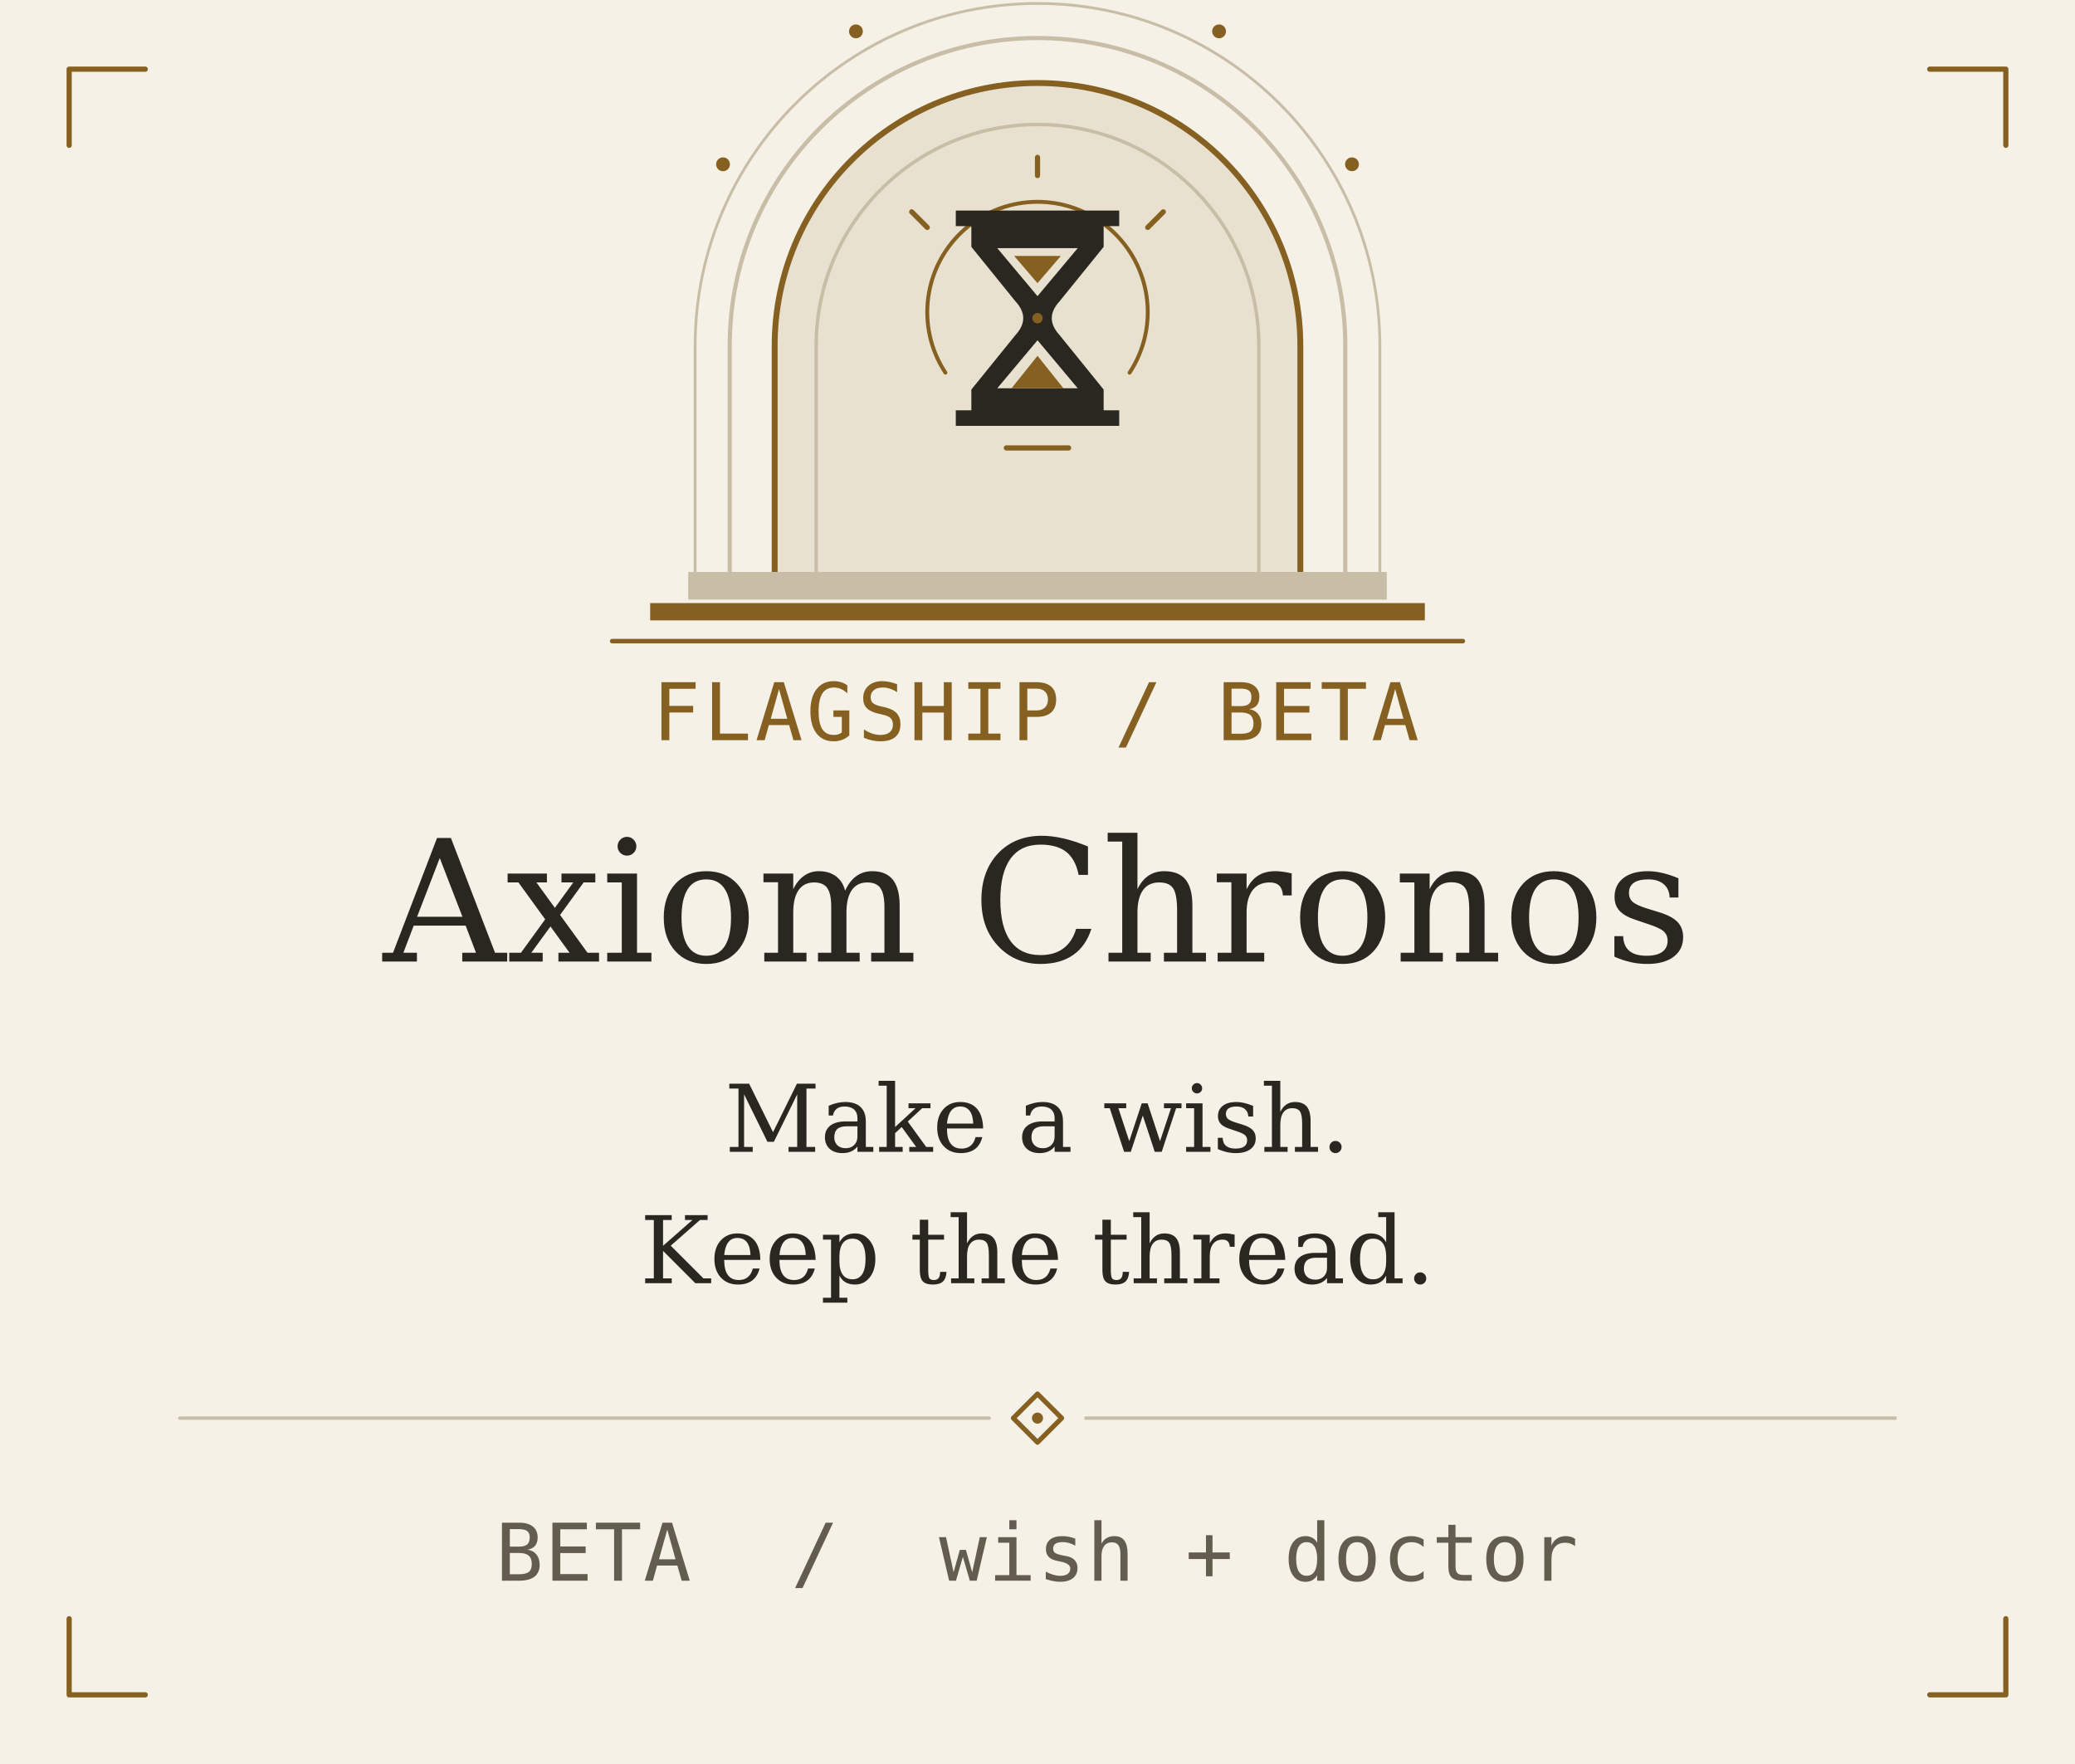
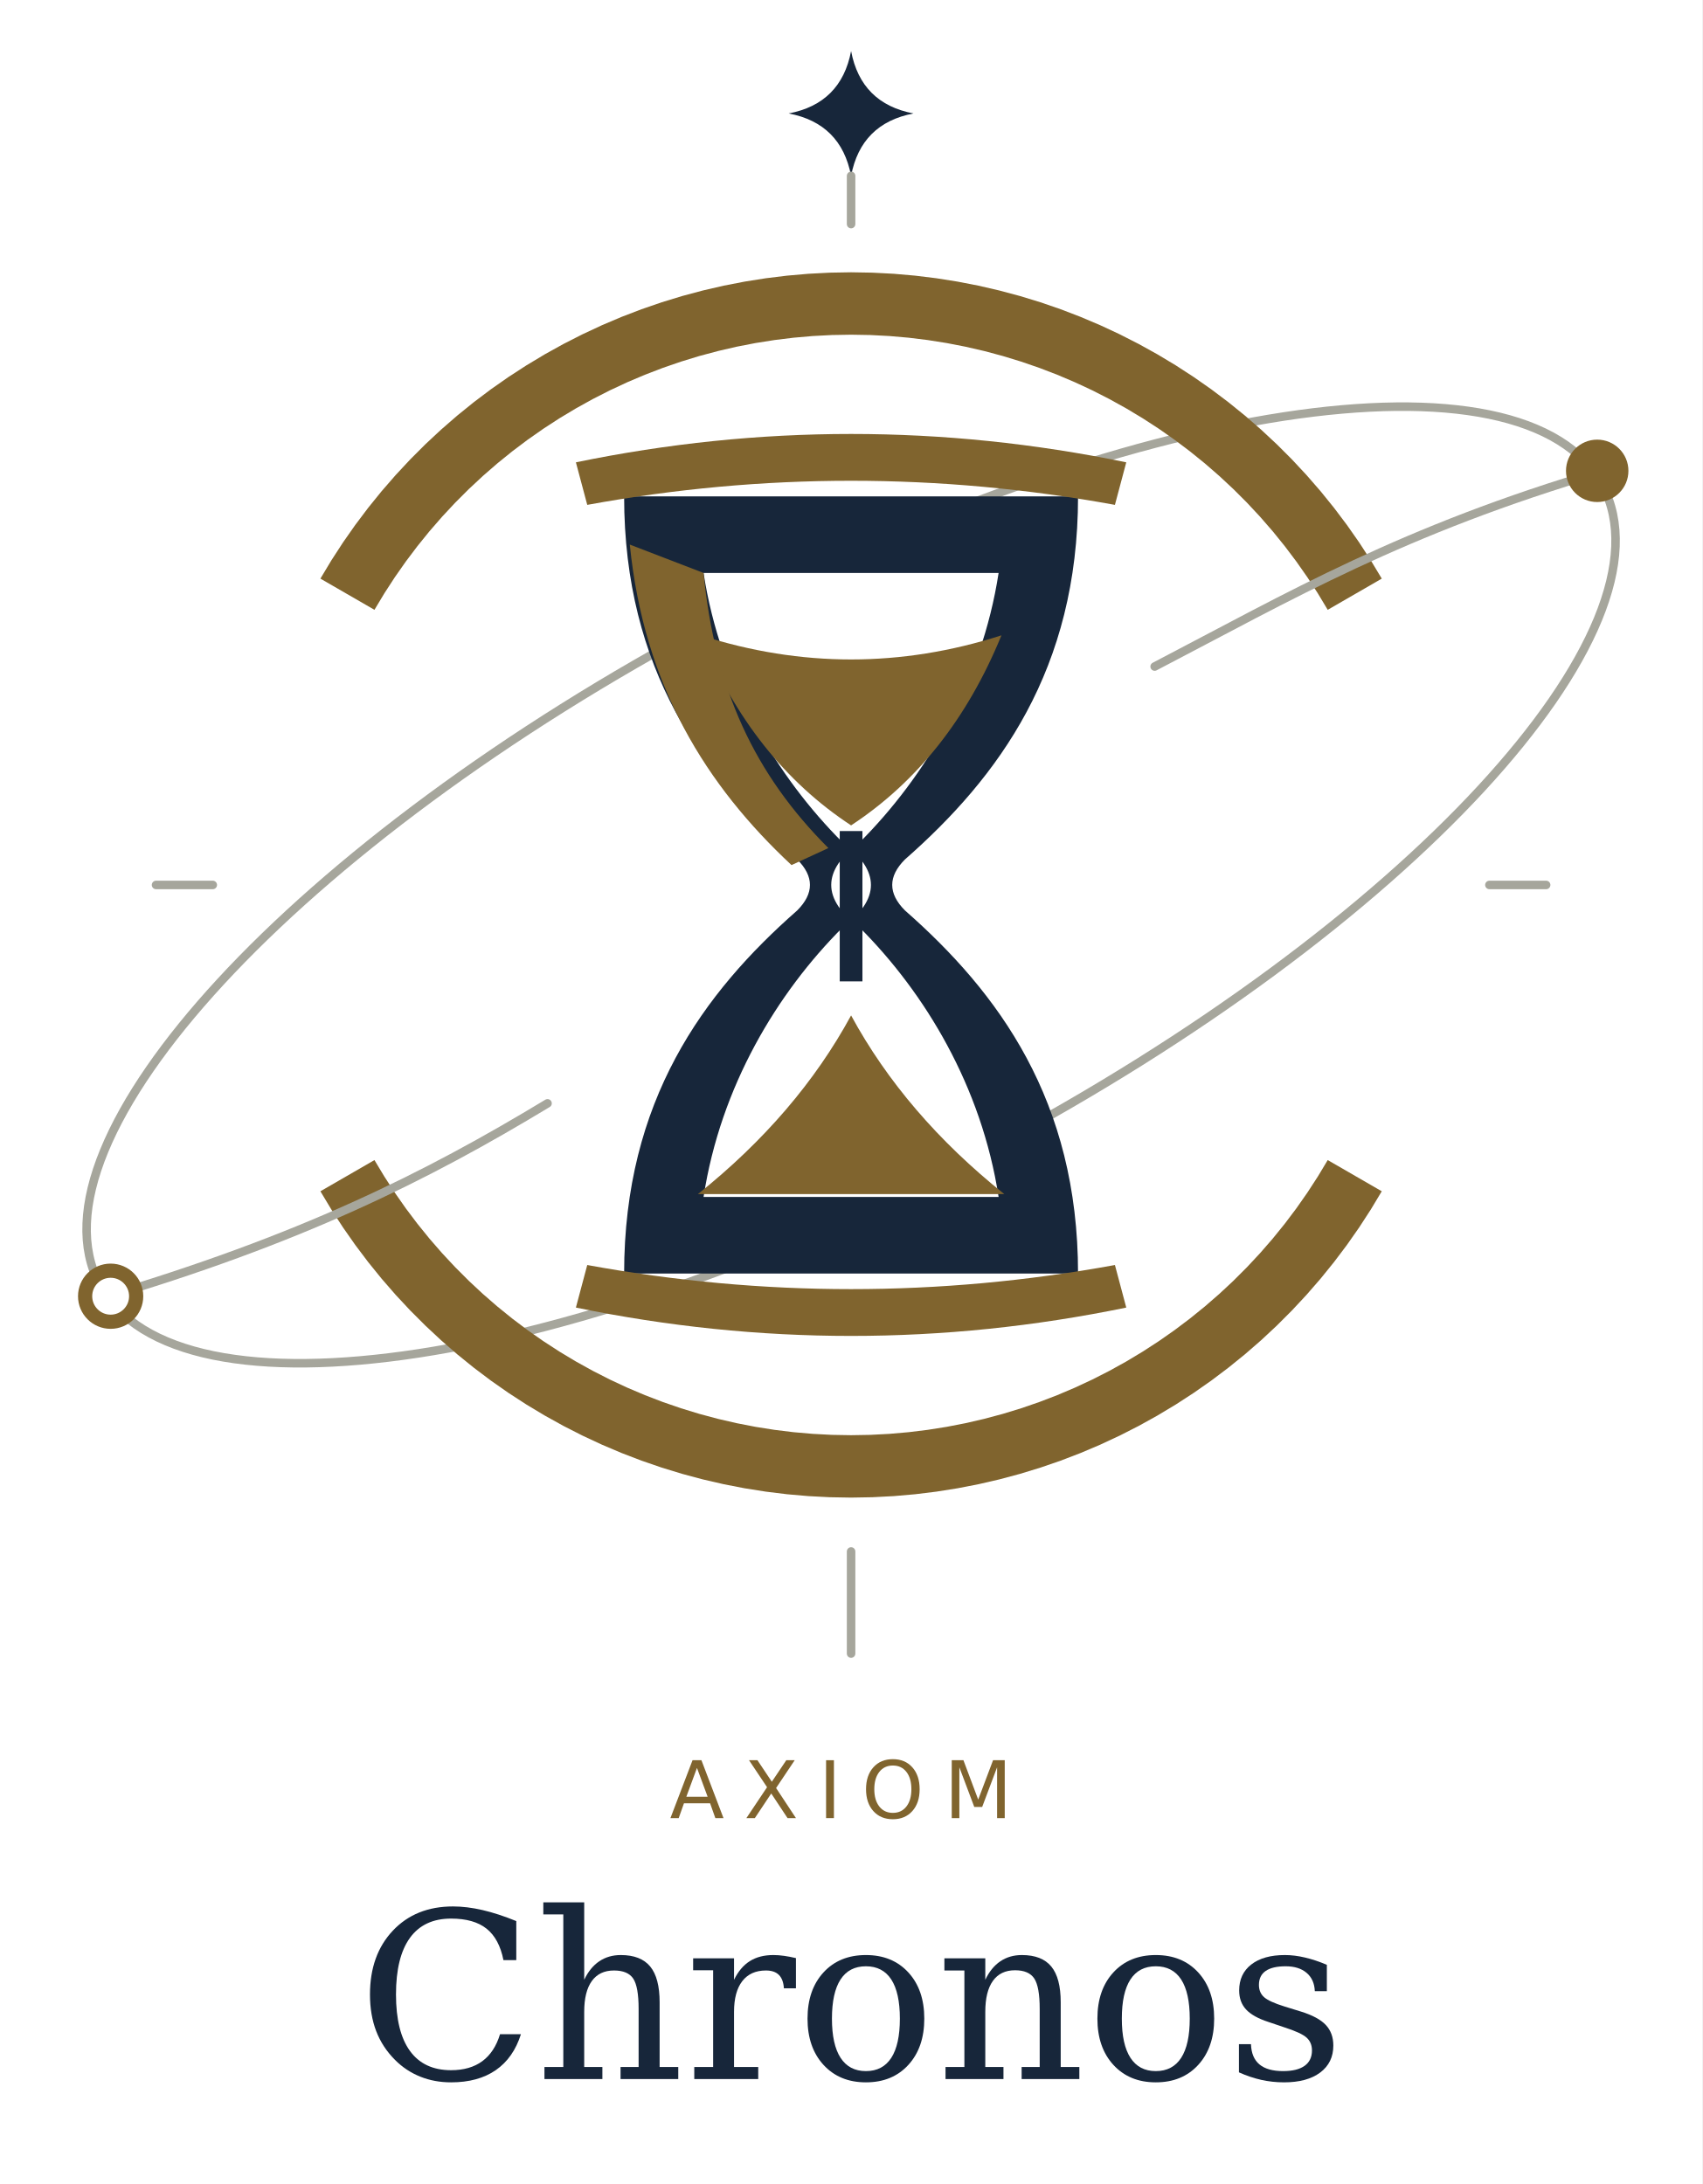
- <svg xmlns="http://www.w3.org/2000/svg" width="600" height="510" viewBox="0 0 600 510" role="img" aria-labelledby="title desc">
-   <rect x="0" y="0" width="600" height="510" rx="0" fill="#F5F1E7" />
-   <path d="M20 42V20H42" fill="none" stroke="#856021" stroke-width="1.5" stroke-linecap="round" stroke-linejoin="round" />
-   <path d="M580 42V20H558" fill="none" stroke="#856021" stroke-width="1.5" stroke-linecap="round" stroke-linejoin="round" />
-   <path d="M20 468V490H42" fill="none" stroke="#856021" stroke-width="1.5" stroke-linecap="round" stroke-linejoin="round" />
-   <path d="M580 468V490H558" fill="none" stroke="#856021" stroke-width="1.5" stroke-linecap="round" stroke-linejoin="round" />
-   <path d="M224 165.36V100A76 76 0 0 1 376 100V165.36Z" fill="#E9E1D0" />
-   <path d="M224 165.36V100A76 76 0 0 1 376 100V165.36" fill="none" stroke="#856021" stroke-width="1.7" stroke-linecap="round" stroke-linejoin="round" />
-   <path d="M211 165.36V100A89 89 0 0 1 389 100V165.36" fill="none" stroke="#C8BDA7" stroke-width="1.2" stroke-linecap="round" stroke-linejoin="round" />
-   <path d="M201 165.36V100A99 99 0 0 1 399 100V165.36" fill="none" stroke="#C8BDA7" stroke-width="0.8" stroke-linecap="round" stroke-linejoin="round" />
-   <path d="M236 165.36V100A64 64 0 0 1 364 100V165.36" fill="none" stroke="#C8BDA7" stroke-width="1" stroke-linecap="round" stroke-linejoin="round" />
-   <path d="M199 165.36H401V173.36H199Z" fill="#C8BDA7" />
-   <path d="M188 174.36H412V179.36H188Z" fill="#856021" />
-   <path d="M177 185.36H423" fill="none" stroke="#856021" stroke-width="1.3" stroke-linecap="round" stroke-linejoin="round" />
-   <circle cx="209.067" cy="47.5" r="2" fill="#856021" />
-   <circle cx="247.5" cy="9.067" r="2" fill="#856021" />
-   <circle cx="300.0" cy="-5.0" r="2" fill="#856021" />
-   <circle cx="352.5" cy="9.067" r="2" fill="#856021" />
-   <circle cx="390.933" cy="47.5" r="2" fill="#856021" />
-   <g transform="translate(252 44) scale(0.375)">
-     <path d="M57 170A85 85 0 1 1 199 170" fill="none" stroke="#856021" stroke-width="3" stroke-linecap="round" stroke-linejoin="round" />
-     <path d="M128 18V4M43 58 31 46M213 58 225 46" fill="none" stroke="#856021" stroke-width="4" stroke-linecap="round" stroke-linejoin="round" />
-     <path d="M77 52H179V73L145 115Q133 128 145 141L179 183V204H77V183L111 141Q123 128 111 115L77 73Z M97 74 128 111 159 74Z M128 145 97 182H159Z" fill="#29271F" fill-rule="evenodd" />
-     <path d="M65 45H191V57H65Z M65 199H191V211H65Z" fill="#29271F" />
-     <path d="M110 80H146L128 101Z M108 182 128 157 148 182Z" fill="#856021" />
-     <path d="M104 228H152" fill="none" stroke="#856021" stroke-width="4" stroke-linecap="round" stroke-linejoin="round" />
-     <circle cx="128" cy="128" r="4" fill="#856021" />
+ <svg xmlns="http://www.w3.org/2000/svg" width="600" height="770" viewBox="0 0 600 770" role="img" aria-labelledby="title desc">
+   <rect x="0" y="0" width="600" height="770" rx="0" fill="#ffffff" />
+   <g transform="translate(-300 12)">
+     <ellipse cx="600" cy="300" rx="300" ry="105" fill="none" stroke="#a6a69c" stroke-width="3" transform="rotate(-28 600 300)" />
+     <path d="M412.939 192.000L416.822 185.537L420.928 179.214L425.252 173.038L429.790 167.017L434.534 161.158L439.481 155.468L444.623 149.954L449.954 144.623L455.468 139.481L461.158 134.534L467.017 129.790L473.038 125.252L479.214 120.928L485.537 116.822L492.000 112.939L498.594 109.283L505.312 105.860L512.145 102.674L519.085 99.728L526.124 97.026L533.252 94.572L540.462 92.367L547.745 90.416L555.091 88.720L562.492 87.282L569.939 86.102L577.422 85.183L584.933 84.526L592.462 84.132L600.000 84.000L607.538 84.132L615.067 84.526L622.578 85.183L630.061 86.102L637.508 87.282L644.909 88.720L652.255 90.416L659.538 92.367L666.748 94.572L673.876 97.026L680.915 99.728L687.855 102.674L694.688 105.860L701.406 109.283L708.000 112.939L714.463 116.822L720.786 120.928L726.962 125.252L732.983 129.790L738.842 134.534L744.532 139.481L750.046 144.623L755.377 149.954L760.519 155.468L765.466 161.158L770.210 167.017L774.748 173.038L779.072 179.214L783.178 185.537L787.061 192.000L768.009 203.000L764.521 197.196L760.833 191.517L756.949 185.970L752.874 180.562L748.613 175.299L744.170 170.189L739.552 165.236L734.764 160.448L729.811 155.830L724.701 151.387L719.438 147.126L714.030 143.051L708.483 139.167L702.804 135.479L697.000 131.991L691.077 128.708L685.044 125.634L678.907 122.772L672.674 120.126L666.352 117.700L659.949 115.495L653.474 113.515L646.933 111.763L640.335 110.239L633.688 108.947L627.000 107.888L620.279 107.063L613.533 106.473L606.771 106.118L600.000 106.000L593.229 106.118L586.467 106.473L579.721 107.063L573.000 107.888L566.312 108.947L559.665 110.239L553.067 111.763L546.526 113.515L540.051 115.495L533.648 117.700L527.326 120.126L521.093 122.772L514.956 125.634L508.923 128.708L503.000 131.991L497.196 135.479L491.517 139.167L485.970 143.051L480.562 147.126L475.299 151.387L470.189 155.830L465.236 160.448L460.448 165.236L455.830 170.189L451.387 175.299L447.126 180.562L443.051 185.970L439.167 191.517L435.479 197.196L431.991 203.000Z" fill="#80642e" />
+     <path d="M787.061 408.000L783.178 414.463L779.072 420.786L774.748 426.962L770.210 432.983L765.466 438.842L760.519 444.532L755.377 450.046L750.046 455.377L744.532 460.519L738.842 465.466L732.983 470.210L726.962 474.748L720.786 479.072L714.463 483.178L708.000 487.061L701.406 490.717L694.688 494.140L687.855 497.326L680.915 500.272L673.876 502.974L666.748 505.428L659.538 507.633L652.255 509.584L644.909 511.280L637.508 512.718L630.061 513.898L622.578 514.817L615.067 515.474L607.538 515.868L600.000 516.000L592.462 515.868L584.933 515.474L577.422 514.817L569.939 513.898L562.492 512.718L555.091 511.280L547.745 509.584L540.462 507.633L533.252 505.428L526.124 502.974L519.085 500.272L512.145 497.326L505.312 494.140L498.594 490.717L492.000 487.061L485.537 483.178L479.214 479.072L473.038 474.748L467.017 470.210L461.158 465.466L455.468 460.519L449.954 455.377L444.623 450.046L439.481 444.532L434.534 438.842L429.790 432.983L425.252 426.962L420.928 420.786L416.822 414.463L412.939 408.000L431.991 397.000L435.479 402.804L439.167 408.483L443.051 414.030L447.126 419.438L451.387 424.701L455.830 429.811L460.448 434.764L465.236 439.552L470.189 444.170L475.299 448.613L480.562 452.874L485.970 456.949L491.517 460.833L497.196 464.521L503.000 468.009L508.923 471.292L514.956 474.366L521.093 477.228L527.326 479.874L533.648 482.300L540.051 484.505L546.526 486.485L553.067 488.237L559.665 489.761L566.312 491.053L573.000 492.112L579.721 492.937L586.467 493.527L593.229 493.882L600.000 494.000L606.771 493.882L613.533 493.527L620.279 492.937L627.000 492.112L633.688 491.053L640.335 489.761L646.933 488.237L653.474 486.485L659.949 484.505L666.352 482.300L672.674 479.874L678.907 477.228L685.044 474.366L691.077 471.292L697.000 468.009L702.804 464.521L708.483 460.833L714.030 456.949L719.438 452.874L724.701 448.613L729.811 444.170L734.764 439.552L739.552 434.764L744.170 429.811L748.613 424.701L752.874 419.438L756.949 414.030L760.833 408.483L764.521 402.804L768.009 397.000Z" fill="#80642e" />
+     <path d="M355 300H375 M825 300H845" fill="none" stroke="#a6a69c" stroke-width="3" stroke-linecap="round" stroke-linejoin="round" />
+     <path d="M520 163 C520 224 548 262 581 291 Q590 300 581 309 C548 338 520 376 520 437 L680 437 C680 376 652 338 619 309 Q610 300 619 291 C652 262 680 224 680 163Z" fill="#17263a" />
+     <path d="M548 190 C554 229 574 262 597 285 Q617 300 597 315 C574 338 554 371 548 410 H652 C646 371 626 338 603 315 Q583 300 603 285 C626 262 646 229 652 190Z" fill="#ffffff" />
+     <path d="M547 212 Q600 229 653 212 Q635 256 600 279 Q565 256 547 212Z" fill="#80642e" />
+     <path d="M546 409 Q581 381 600 346 Q619 381 654 409Z" fill="#80642e" />
+     <path d="M596 281H604V334H596Z" fill="#17263a" />
+     <path d="M522 180 C527 230 549 265 579 293 L592 287 C566 261 552 231 548 190Z" fill="#80642e" />
+     <path d="M503 151 Q600 131 697 151 L693 166 Q600 149 507 166Z" fill="#80642e" />
+     <path d="M503 449 Q600 469 697 449 L693 434 Q600 451 507 434Z" fill="#80642e" />
+     <path d="M335 446 C406 425 450 403 493 377 M707 223 C755 198 794 175 865 154" fill="none" stroke="#a6a69c" stroke-width="3" stroke-linecap="round" stroke-linejoin="round" />
+     <circle cx="339" cy="445" r="9" fill="#ffffff" stroke="#80642e" stroke-width="5" />
+     <circle cx="863" cy="154" r="11" fill="#80642e" />
+     <path d="M600 6Q603.52 24.48 622 28Q603.52 31.52 600 50Q596.48 31.52 578 28Q596.48 24.48 600 6Z" fill="#17263a" />
+     <path d="M600 50V67 M600 535V571" fill="none" stroke="#a6a69c" stroke-width="3" stroke-linecap="round" stroke-linejoin="round" />
  </g>
-   <g fill="#856021" aria-label="FLAGSHIP / BETA">
-     <path d="M233 1493H1112V1323H436V883H1049V713H436V0H233Z" transform="translate(188.646 214) scale(0.01123047 -0.01123047)" />
-     <path d="M215 1493H418V170H1139V0H215Z" transform="translate(203.493 214) scale(0.01123047 -0.01123047)" />
-     <path d="M616 1315 403 551H829ZM494 1493H739L1196 0H987L877 389H354L246 0H37Z" transform="translate(218.341 214) scale(0.01123047 -0.01123047)" />
-     <path d="M1104 123Q1023 48 921.5 9.5Q820 -29 702 -29Q418 -29 260.0 174.5Q102 378 102 745Q102 1111 262.0 1315.5Q422 1520 707 1520Q801 1520 887.0 1493.5Q973 1467 1053 1413V1206Q972 1283 887.0 1319.5Q802 1356 707 1356Q510 1356 411.5 1203.5Q313 1051 313 745Q313 434 408.5 284.5Q504 135 702 135Q769 135 819.5 150.5Q870 166 911 199V600H694V766H1104Z" transform="translate(233.188 214) scale(0.01123047 -0.01123047)" />
-     <path d="M1012 1442V1237Q920 1296 827.5 1326.0Q735 1356 641 1356Q498 1356 415.0 1289.5Q332 1223 332 1110Q332 1011 386.5 959.0Q441 907 590 872L696 848Q906 799 1002.0 694.0Q1098 589 1098 408Q1098 195 966.0 83.0Q834 -29 582 -29Q477 -29 371.0 -6.5Q265 16 158 61V276Q273 203 375.5 169.0Q478 135 582 135Q735 135 820.0 203.5Q905 272 905 395Q905 507 846.5 566.0Q788 625 643 657L535 682Q327 729 233.0 824.0Q139 919 139 1079Q139 1279 273.5 1399.5Q408 1520 631 1520Q717 1520 812.0 1500.5Q907 1481 1012 1442Z" transform="translate(248.035 214) scale(0.01123047 -0.01123047)" />
-     <path d="M137 1493H340V881H893V1493H1096V0H893V711H340V0H137Z" transform="translate(262.882 214) scale(0.01123047 -0.01123047)" />
-     <path d="M201 1493H1030V1323H717V170H1030V0H201V170H514V1323H201Z" transform="translate(277.729 214) scale(0.01123047 -0.01123047)" />
-     <path d="M399 1327V766H633Q773 766 851.5 840.0Q930 914 930 1047Q930 1180 852.0 1253.5Q774 1327 633 1327ZM197 1493H633Q883 1493 1012.0 1379.5Q1141 1266 1141 1047Q1141 826 1012.5 713.0Q884 600 633 600H399V0H197Z" transform="translate(292.576 214) scale(0.01123047 -0.01123047)" />
-     <path d="M889 1493H1079L293 -190H102Z" transform="translate(322.271 214) scale(0.01123047 -0.01123047)" />
-     <path d="M369 713V166H608Q784 166 859.0 227.5Q934 289 934 430Q934 576 855.0 644.5Q776 713 608 713ZM369 1327V877H604Q750 877 815.5 933.0Q881 989 881 1114Q881 1227 816.5 1277.0Q752 1327 604 1327ZM166 1493H608Q837 1493 961.0 1394.0Q1085 1295 1085 1114Q1085 977 1019.5 898.0Q954 819 823 799Q970 777 1053.5 673.5Q1137 570 1137 410Q1137 207 1004.0 103.5Q871 0 608 0H166Z" transform="translate(351.965 214) scale(0.01123047 -0.01123047)" />
-     <path d="M197 1493H1083V1323H399V881H1053V711H399V170H1102V0H197Z" transform="translate(366.812 214) scale(0.01123047 -0.01123047)" />
-     <path d="M47 1493H1186V1323H719V0H516V1323H47Z" transform="translate(381.659 214) scale(0.01123047 -0.01123047)" />
-     <path d="M616 1315 403 551H829ZM494 1493H739L1196 0H987L877 389H354L246 0H37Z" transform="translate(396.507 214) scale(0.01123047 -0.01123047)" />
+   <g fill="#80642e" aria-label="AXIOM">
+     <path d="M700 1294 426 551H975ZM586 1493H815L1384 0H1174L1038 383H365L229 0H16Z" transform="translate(236.104 641) scale(0.01367188 -0.01367188)" />
+     <path d="M129 1493H346L717 938L1090 1493H1307L827 776L1339 0H1122L702 635L279 0H61L594 797Z" transform="translate(262.259 641) scale(0.01367188 -0.01367188)" />
+     <path d="M201 1493H403V0H201Z" transform="translate(288.440 641) scale(0.01367188 -0.01367188)" />
+     <path d="M807 1356Q587 1356 457.5 1192.0Q328 1028 328 745Q328 463 457.5 299.0Q587 135 807 135Q1027 135 1155.5 299.0Q1284 463 1284 745Q1284 1028 1155.5 1192.0Q1027 1356 807 1356ZM807 1520Q1121 1520 1309.0 1309.5Q1497 1099 1497 745Q1497 392 1309.0 181.5Q1121 -29 807 -29Q492 -29 303.5 181.0Q115 391 115 745Q115 1099 303.5 1309.5Q492 1520 807 1520Z" transform="translate(303.698 641) scale(0.01367188 -0.01367188)" />
+     <path d="M201 1493H502L883 477L1266 1493H1567V0H1370V1311L985 287H782L397 1311V0H201Z" transform="translate(332.737 641) scale(0.01367188 -0.01367188)" />
  </g>
-   <g fill="#29271F" aria-label="Axiom Chronos">
-     <path d="M410 541H958L684 1251ZM-12 0V106H119L651 1493H819L1352 106H1499V0H956V106H1122L997 434H369L244 106H408V0Z" transform="translate(110.795 278) scale(0.02392578 -0.02392578)" />
-     <path d="M596 649 819 956H676V1063H1085V956H944L659 563L991 106H1130V0H639V106H774L543 424L311 106H449V0H45V106H186L479 510L156 956H25V1063H500V956H373Z" transform="translate(146.181 278) scale(0.02392578 -0.02392578)" />
-     <path d="M199 1393Q199 1439 232.5 1473.0Q266 1507 313 1507Q359 1507 392.5 1473.0Q426 1439 426 1393Q426 1346 393.0 1313.0Q360 1280 313 1280Q266 1280 232.5 1313.0Q199 1346 199 1393ZM434 106H608V0H74V106H250V956H74V1063H434Z" transform="translate(173.815 278) scale(0.02392578 -0.02392578)" />
-     <path d="M616 70Q764 70 839.5 187.0Q915 304 915 532Q915 760 839.5 876.5Q764 993 616 993Q468 993 392.5 876.5Q317 760 317 532Q317 304 393.0 187.0Q469 70 616 70ZM616 -29Q384 -29 243.0 124.5Q102 278 102 532Q102 786 242.5 939.0Q383 1092 616 1092Q849 1092 989.5 939.0Q1130 786 1130 532Q1130 278 989.5 124.5Q849 -29 616 -29Z" transform="translate(189.487 278) scale(0.02392578 -0.02392578)" />
-     <path d="M1061 856Q1114 973 1196.5 1032.5Q1279 1092 1389 1092Q1556 1092 1638.0 988.5Q1720 885 1720 676V106H1886V0H1376V106H1536V655Q1536 818 1488.0 887.0Q1440 956 1329 956Q1206 956 1141.5 863.0Q1077 770 1077 592V106H1237V0H733V106H893V662Q893 821 845.0 888.5Q797 956 686 956Q563 956 498.5 863.0Q434 770 434 592V106H594V0H84V106H250V958H74V1063H434V874Q485 980 564.0 1036.0Q643 1092 743 1092Q867 1092 950.0 1030.5Q1033 969 1061 856Z" transform="translate(218.987 278) scale(0.02392578 -0.02392578)" />
-     <path d="M1444 395Q1378 186 1222.5 78.5Q1067 -29 829 -29Q683 -29 558.0 21.0Q433 71 336 168Q224 280 169.5 422.5Q115 565 115 745Q115 1093 316.0 1306.5Q517 1520 846 1520Q968 1520 1106.0 1488.0Q1244 1456 1403 1391V1047H1290Q1253 1235 1141.5 1324.0Q1030 1413 829 1413Q590 1413 467.0 1243.5Q344 1074 344 745Q344 417 467.0 247.5Q590 78 829 78Q996 78 1104.0 157.5Q1212 237 1260 395Z" transform="translate(281.027 278) scale(0.02392578 -0.02392578)" />
-     <path d="M84 0V106H250V1450H74V1556H434V874Q485 982 566.5 1037.0Q648 1092 756 1092Q932 1092 1015.0 991.0Q1098 890 1098 676V106H1262V0H754V106H913V618Q913 813 865.5 884.5Q818 956 696 956Q568 956 501.0 863.0Q434 770 434 592V106H594V0Z" transform="translate(318.519 278) scale(0.02392578 -0.02392578)" />
-     <path d="M979 1065V799H873Q868 878 829.0 917.0Q790 956 715 956Q579 956 506.5 862.0Q434 768 434 592V106H647V0H84V106H250V958H74V1063H434V874Q488 985 573.0 1038.5Q658 1092 780 1092Q825 1092 874.5 1085.0Q924 1078 979 1065Z" transform="translate(350.077 278) scale(0.02392578 -0.02392578)" />
-     <path d="M616 70Q764 70 839.5 187.0Q915 304 915 532Q915 760 839.5 876.5Q764 993 616 993Q468 993 392.5 876.5Q317 760 317 532Q317 304 393.0 187.0Q469 70 616 70ZM616 -29Q384 -29 243.0 124.5Q102 278 102 532Q102 786 242.5 939.0Q383 1092 616 1092Q849 1092 989.5 939.0Q1130 786 1130 532Q1130 278 989.5 124.5Q849 -29 616 -29Z" transform="translate(373.500 278) scale(0.02392578 -0.02392578)" />
-     <path d="M84 0V106H250V956H74V1063H434V874Q485 982 566.5 1037.0Q648 1092 756 1092Q932 1092 1015.0 991.0Q1098 890 1098 676V106H1262V0H754V106H913V618Q913 813 865.0 885.5Q817 958 696 958Q568 958 501.0 864.5Q434 771 434 592V106H594V0Z" transform="translate(403.000 278) scale(0.02392578 -0.02392578)" />
-     <path d="M616 70Q764 70 839.5 187.0Q915 304 915 532Q915 760 839.5 876.5Q764 993 616 993Q468 993 392.5 876.5Q317 760 317 532Q317 304 393.0 187.0Q469 70 616 70ZM616 -29Q384 -29 243.0 124.5Q102 278 102 532Q102 786 242.5 939.0Q383 1092 616 1092Q849 1092 989.5 939.0Q1130 786 1130 532Q1130 278 989.5 124.5Q849 -29 616 -29Z" transform="translate(434.559 278) scale(0.02392578 -0.02392578)" />
-     <path d="M115 59V307H221Q225 188 295.5 129.0Q366 70 504 70Q628 70 693.0 116.5Q758 163 758 252Q758 322 710.5 365.0Q663 408 510 457L377 502Q240 546 178.5 612.0Q117 678 117 780Q117 926 224.0 1009.0Q331 1092 520 1092Q604 1092 697.0 1070.0Q790 1048 889 1006V774H783Q779 877 711.0 935.0Q643 993 526 993Q410 993 350.5 952.0Q291 911 291 829Q291 762 336.0 721.5Q381 681 516 639L662 594Q813 547 879.5 476.5Q946 406 946 295Q946 144 830.5 57.5Q715 -29 512 -29Q409 -29 311.0 -7.0Q213 15 115 59Z" transform="translate(464.059 278) scale(0.02392578 -0.02392578)" />
-   </g>
-   <g fill="#29271F" aria-label="Make a wish.">
-     <path d="M113 0V106H303V1386H102V1493H537L1061 430L1585 1493H1993V1386H1794V106H1985V0H1401V106H1591V1260L1079 219H938L426 1260V106H616V0Z" transform="translate(209.541 333) scale(0.01318359 -0.01318359)" />
-     <path d="M815 334V559H578Q441 559 374.0 500.0Q307 441 307 319Q307 208 375.0 143.0Q443 78 559 78Q674 78 744.5 149.0Q815 220 815 334ZM999 664V106H1163V0H815V115Q754 41 674.0 6.0Q594 -29 487 -29Q310 -29 206.0 65.0Q102 159 102 319Q102 484 221.0 575.0Q340 666 557 666H815V739Q815 860 741.5 926.5Q668 993 535 993Q425 993 360.0 943.0Q295 893 279 795H184V1010Q280 1051 370.5 1071.5Q461 1092 547 1092Q768 1092 883.5 982.5Q999 873 999 664Z" transform="translate(237.187 333) scale(0.01318359 -0.01318359)" />
-     <path d="M586 0H70V106H236V1450H59V1556H420V543L868 956H715V1063H1196V956H1014L698 664L1102 106H1255V0H731V106H883L565 543L420 408V106H586Z" transform="translate(253.284 333) scale(0.01318359 -0.01318359)" />
-     <path d="M1110 512H317V504Q317 289 398.0 179.5Q479 70 637 70Q758 70 835.5 133.5Q913 197 944 322H1092Q1048 147 929.5 59.0Q811 -29 618 -29Q385 -29 243.5 124.5Q102 278 102 532Q102 784 241.0 938.0Q380 1092 606 1092Q847 1092 976.0 943.5Q1105 795 1110 512ZM893 618Q887 804 814.5 898.5Q742 993 606 993Q479 993 406.0 898.0Q333 803 317 618Z" transform="translate(269.645 333) scale(0.01318359 -0.01318359)" />
-     <path d="M815 334V559H578Q441 559 374.0 500.0Q307 441 307 319Q307 208 375.0 143.0Q443 78 559 78Q674 78 744.5 149.0Q815 220 815 334ZM999 664V106H1163V0H815V115Q754 41 674.0 6.0Q594 -29 487 -29Q310 -29 206.0 65.0Q102 159 102 319Q102 484 221.0 575.0Q340 666 557 666H815V739Q815 860 741.5 926.5Q668 993 535 993Q425 993 360.0 943.0Q295 893 279 795H184V1010Q280 1051 370.5 1071.5Q461 1092 547 1092Q768 1092 883.5 982.5Q999 873 999 664Z" transform="translate(294.206 333) scale(0.01318359 -0.01318359)" />
-     <path d="M983 1063 1255 233 1495 956H1341V1063H1726V956H1608L1292 0H1139L877 795L614 0H467L152 956H33V1063H514V956H342L580 233L854 1063Z" transform="translate(318.885 333) scale(0.01318359 -0.01318359)" />
-     <path d="M199 1393Q199 1439 232.5 1473.0Q266 1507 313 1507Q359 1507 392.5 1473.0Q426 1439 426 1393Q426 1346 393.0 1313.0Q360 1280 313 1280Q266 1280 232.5 1313.0Q199 1346 199 1393ZM434 106H608V0H74V106H250V956H74V1063H434Z" transform="translate(341.996 333) scale(0.01318359 -0.01318359)" />
-     <path d="M115 59V307H221Q225 188 295.5 129.0Q366 70 504 70Q628 70 693.0 116.5Q758 163 758 252Q758 322 710.5 365.0Q663 408 510 457L377 502Q240 546 178.5 612.0Q117 678 117 780Q117 926 224.0 1009.0Q331 1092 520 1092Q604 1092 697.0 1070.0Q790 1048 889 1006V774H783Q779 877 711.0 935.0Q643 993 526 993Q410 993 350.5 952.0Q291 911 291 829Q291 762 336.0 721.5Q381 681 516 639L662 594Q813 547 879.5 476.5Q946 406 946 295Q946 144 830.5 57.5Q715 -29 512 -29Q409 -29 311.0 -7.0Q213 15 115 59Z" transform="translate(350.632 333) scale(0.01318359 -0.01318359)" />
-     <path d="M84 0V106H250V1450H74V1556H434V874Q485 982 566.5 1037.0Q648 1092 756 1092Q932 1092 1015.0 991.0Q1098 890 1098 676V106H1262V0H754V106H913V618Q913 813 865.5 884.5Q818 956 696 956Q568 956 501.0 863.0Q434 770 434 592V106H594V0Z" transform="translate(364.488 333) scale(0.01318359 -0.01318359)" />
-     <path d="M193 104Q193 160 231.0 199.0Q269 238 326 238Q381 238 420.0 199.0Q459 160 459 104Q459 49 420.0 10.0Q381 -29 326 -29Q269 -29 231.0 9.5Q193 48 193 104Z" transform="translate(381.877 333) scale(0.01318359 -0.01318359)" />
-   </g>
-   <g fill="#29271F" aria-label="Keep the thread.">
-     <path d="M113 0V106H303V1386H113V1493H696V1386H506V821L1149 1386H987V1493H1483V1386H1315L674 823L1391 106H1561V0H1214L506 709V106H696V0Z" transform="translate(185.059 371) scale(0.01318359 -0.01318359)" />
-     <path d="M1110 512H317V504Q317 289 398.0 179.5Q479 70 637 70Q758 70 835.5 133.5Q913 197 944 322H1092Q1048 147 929.5 59.0Q811 -29 618 -29Q385 -29 243.5 124.5Q102 278 102 532Q102 784 241.0 938.0Q380 1092 606 1092Q847 1092 976.0 943.5Q1105 795 1110 512ZM893 618Q887 804 814.5 898.5Q742 993 606 993Q479 993 406.0 898.0Q333 803 317 618Z" transform="translate(205.230 371) scale(0.01318359 -0.01318359)" />
-     <path d="M1110 512H317V504Q317 289 398.0 179.5Q479 70 637 70Q758 70 835.5 133.5Q913 197 944 322H1092Q1048 147 929.5 59.0Q811 -29 618 -29Q385 -29 243.5 124.5Q102 278 102 532Q102 784 241.0 938.0Q380 1092 606 1092Q847 1092 976.0 943.5Q1105 795 1110 512ZM893 618Q887 804 814.5 898.5Q742 993 606 993Q479 993 406.0 898.0Q333 803 317 618Z" transform="translate(221.208 371) scale(0.01318359 -0.01318359)" />
-     <path d="M420 584V479Q420 287 493.5 186.5Q567 86 707 86Q848 86 920.5 199.0Q993 312 993 532Q993 753 920.5 865.0Q848 977 707 977Q567 977 493.5 876.0Q420 775 420 584ZM236 956H59V1063H420V897Q474 997 557.5 1044.5Q641 1092 764 1092Q960 1092 1084.0 937.0Q1208 782 1208 532Q1208 282 1084.0 126.5Q960 -29 764 -29Q641 -29 557.5 18.5Q474 66 420 166V-319H594V-426H59V-319H236Z" transform="translate(237.187 371) scale(0.01318359 -0.01318359)" />
-     <path d="M221 956H59V1063H221V1393H406V1063H752V956H406V281Q406 146 432.0 108.0Q458 70 528 70Q600 70 633.0 112.5Q666 155 668 250H807Q799 105 728.0 38.0Q657 -29 512 -29Q353 -29 287.0 41.5Q221 112 221 281Z" transform="translate(263.053 371) scale(0.01318359 -0.01318359)" />
-     <path d="M84 0V106H250V1450H74V1556H434V874Q485 982 566.5 1037.0Q648 1092 756 1092Q932 1092 1015.0 991.0Q1098 890 1098 676V106H1262V0H754V106H913V618Q913 813 865.5 884.5Q818 956 696 956Q568 956 501.0 863.0Q434 770 434 592V106H594V0Z" transform="translate(273.903 371) scale(0.01318359 -0.01318359)" />
-     <path d="M1110 512H317V504Q317 289 398.0 179.5Q479 70 637 70Q758 70 835.5 133.5Q913 197 944 322H1092Q1048 147 929.5 59.0Q811 -29 618 -29Q385 -29 243.5 124.5Q102 278 102 532Q102 784 241.0 938.0Q380 1092 606 1092Q847 1092 976.0 943.5Q1105 795 1110 512ZM893 618Q887 804 814.5 898.5Q742 993 606 993Q479 993 406.0 898.0Q333 803 317 618Z" transform="translate(291.292 371) scale(0.01318359 -0.01318359)" />
-     <path d="M221 956H59V1063H221V1393H406V1063H752V956H406V281Q406 146 432.0 108.0Q458 70 528 70Q600 70 633.0 112.5Q666 155 668 250H807Q799 105 728.0 38.0Q657 -29 512 -29Q353 -29 287.0 41.5Q221 112 221 281Z" transform="translate(315.853 371) scale(0.01318359 -0.01318359)" />
-     <path d="M84 0V106H250V1450H74V1556H434V874Q485 982 566.5 1037.0Q648 1092 756 1092Q932 1092 1015.0 991.0Q1098 890 1098 676V106H1262V0H754V106H913V618Q913 813 865.5 884.5Q818 956 696 956Q568 956 501.0 863.0Q434 770 434 592V106H594V0Z" transform="translate(326.703 371) scale(0.01318359 -0.01318359)" />
-     <path d="M979 1065V799H873Q868 878 829.0 917.0Q790 956 715 956Q579 956 506.5 862.0Q434 768 434 592V106H647V0H84V106H250V958H74V1063H434V874Q488 985 573.0 1038.5Q658 1092 780 1092Q825 1092 874.5 1085.0Q924 1078 979 1065Z" transform="translate(344.093 371) scale(0.01318359 -0.01318359)" />
-     <path d="M1110 512H317V504Q317 289 398.0 179.5Q479 70 637 70Q758 70 835.5 133.5Q913 197 944 322H1092Q1048 147 929.5 59.0Q811 -29 618 -29Q385 -29 243.5 124.5Q102 278 102 532Q102 784 241.0 938.0Q380 1092 606 1092Q847 1092 976.0 943.5Q1105 795 1110 512ZM893 618Q887 804 814.5 898.5Q742 993 606 993Q479 993 406.0 898.0Q333 803 317 618Z" transform="translate(356.999 371) scale(0.01318359 -0.01318359)" />
-     <path d="M815 334V559H578Q441 559 374.0 500.0Q307 441 307 319Q307 208 375.0 143.0Q443 78 559 78Q674 78 744.5 149.0Q815 220 815 334ZM999 664V106H1163V0H815V115Q754 41 674.0 6.0Q594 -29 487 -29Q310 -29 206.0 65.0Q102 159 102 319Q102 484 221.0 575.0Q340 666 557 666H815V739Q815 860 741.5 926.5Q668 993 535 993Q425 993 360.0 943.0Q295 893 279 795H184V1010Q280 1051 370.5 1071.5Q461 1092 547 1092Q768 1092 883.5 982.5Q999 873 999 664Z" transform="translate(372.978 371) scale(0.01318359 -0.01318359)" />
-     <path d="M1075 106H1251V0H891V166Q837 66 753.5 18.5Q670 -29 547 -29Q351 -29 226.5 126.5Q102 282 102 532Q102 782 226.0 937.0Q350 1092 547 1092Q670 1092 753.5 1044.5Q837 997 891 897V1450H717V1556H1075ZM891 479V584Q891 775 817.5 876.0Q744 977 604 977Q462 977 389.5 865.0Q317 753 317 532Q317 312 389.5 199.0Q462 86 604 86Q744 86 817.5 186.5Q891 287 891 479Z" transform="translate(389.075 371) scale(0.01318359 -0.01318359)" />
-     <path d="M193 104Q193 160 231.0 199.0Q269 238 326 238Q381 238 420.0 199.0Q459 160 459 104Q459 49 420.0 10.0Q381 -29 326 -29Q269 -29 231.0 9.5Q193 48 193 104Z" transform="translate(406.359 371) scale(0.01318359 -0.01318359)" />
-   </g>
-   <path d="M52 410H286.0 M314.0 410H548" fill="none" stroke="#C8BDA7" stroke-width="1" stroke-linecap="round" stroke-linejoin="round" />
-   <path d="M300.0 403l7 7-7 7-7-7Z" fill="none" stroke="#856021" stroke-width="1.4" stroke-linecap="round" stroke-linejoin="round" />
-   <circle cx="300.0" cy="410" r="1.6" fill="#856021" />
-   <g fill="#625D4E" aria-label="BETA  /  wish + doctor">
-     <path d="M369 713V166H608Q784 166 859.0 227.5Q934 289 934 430Q934 576 855.0 644.5Q776 713 608 713ZM369 1327V877H604Q750 877 815.5 933.0Q881 989 881 1114Q881 1227 816.5 1277.0Q752 1327 604 1327ZM166 1493H608Q837 1493 961.0 1394.0Q1085 1295 1085 1114Q1085 977 1019.5 898.0Q954 819 823 799Q970 777 1053.5 673.5Q1137 570 1137 410Q1137 207 1004.0 103.5Q871 0 608 0H166Z" transform="translate(143.281 457) scale(0.01123047 -0.01123047)" />
-     <path d="M197 1493H1083V1323H399V881H1053V711H399V170H1102V0H197Z" transform="translate(157.528 457) scale(0.01123047 -0.01123047)" />
-     <path d="M47 1493H1186V1323H719V0H516V1323H47Z" transform="translate(171.775 457) scale(0.01123047 -0.01123047)" />
-     <path d="M616 1315 403 551H829ZM494 1493H739L1196 0H987L877 389H354L246 0H37Z" transform="translate(186.023 457) scale(0.01123047 -0.01123047)" />
-     <path d="M889 1493H1079L293 -190H102Z" transform="translate(228.764 457) scale(0.01123047 -0.01123047)" />
-     <path d="M0 1120H182L377 215L537 793H694L856 215L1051 1120H1233L971 0H795L616 614L438 0H262Z" transform="translate(271.506 457) scale(0.01123047 -0.01123047)" />
-     <path d="M256 1120H727V143H1092V0H178V143H543V977H256ZM543 1556H727V1323H543Z" transform="translate(285.753 457) scale(0.01123047 -0.01123047)" />
-     <path d="M973 1081V901Q894 947 814.0 970.0Q734 993 651 993Q526 993 464.5 952.5Q403 912 403 829Q403 754 449.0 717.0Q495 680 678 645L752 631Q889 605 959.5 527.0Q1030 449 1030 324Q1030 158 912.0 64.5Q794 -29 584 -29Q501 -29 410.0 -11.5Q319 6 213 41V231Q316 178 410.0 151.5Q504 125 588 125Q710 125 777.0 174.5Q844 224 844 313Q844 441 599 490L591 492L522 506Q363 537 290.0 610.5Q217 684 217 811Q217 972 326.0 1059.5Q435 1147 637 1147Q727 1147 810.0 1130.5Q893 1114 973 1081Z" transform="translate(300.000 457) scale(0.01123047 -0.01123047)" />
-     <path d="M1051 694V0H866V694Q866 845 813.0 916.0Q760 987 647 987Q518 987 448.5 895.5Q379 804 379 633V0H195V1556H379V952Q428 1048 512.0 1097.5Q596 1147 711 1147Q882 1147 966.5 1034.5Q1051 922 1051 694Z" transform="translate(314.247 457) scale(0.01123047 -0.01123047)" />
-     <path d="M700 1171V727H1145V557H700V113H532V557H88V727H532V1171Z" transform="translate(342.742 457) scale(0.01123047 -0.01123047)" />
-     <path d="M858 977V1556H1042V0H858V141Q812 58 735.5 14.5Q659 -29 559 -29Q356 -29 239.5 128.5Q123 286 123 563Q123 836 240.0 991.5Q357 1147 559 1147Q660 1147 737.0 1103.5Q814 1060 858 977ZM317 559Q317 345 385.0 236.0Q453 127 586 127Q719 127 788.5 237.0Q858 347 858 559Q858 772 788.5 881.5Q719 991 586 991Q453 991 385.0 882.0Q317 773 317 559Z" transform="translate(371.236 457) scale(0.01123047 -0.01123047)" />
-     <path d="M616 991Q476 991 404.0 882.0Q332 773 332 559Q332 346 404.0 236.5Q476 127 616 127Q757 127 829.0 236.5Q901 346 901 559Q901 773 829.0 882.0Q757 991 616 991ZM616 1147Q849 1147 972.5 996.0Q1096 845 1096 559Q1096 272 973.0 121.5Q850 -29 616 -29Q383 -29 260.0 121.5Q137 272 137 559Q137 845 260.0 996.0Q383 1147 616 1147Z" transform="translate(385.483 457) scale(0.01123047 -0.01123047)" />
-     <path d="M1061 57Q987 14 908.5 -7.5Q830 -29 748 -29Q488 -29 341.5 127.0Q195 283 195 559Q195 835 341.5 991.0Q488 1147 748 1147Q829 1147 906.0 1126.0Q983 1105 1061 1061V868Q988 933 914.5 962.0Q841 991 748 991Q575 991 482.0 879.0Q389 767 389 559Q389 352 482.5 239.5Q576 127 748 127Q844 127 920.0 156.5Q996 186 1061 248Z" transform="translate(399.730 457) scale(0.01123047 -0.01123047)" />
-     <path d="M614 1438V1120H1032V977H614V369Q614 245 661.0 196.0Q708 147 825 147H1032V0H807Q600 0 515.0 83.0Q430 166 430 369V977H131V1120H430V1438Z" transform="translate(413.977 457) scale(0.01123047 -0.01123047)" />
-     <path d="M616 991Q476 991 404.0 882.0Q332 773 332 559Q332 346 404.0 236.5Q476 127 616 127Q757 127 829.0 236.5Q901 346 901 559Q901 773 829.0 882.0Q757 991 616 991ZM616 1147Q849 1147 972.5 996.0Q1096 845 1096 559Q1096 272 973.0 121.5Q850 -29 616 -29Q383 -29 260.0 121.5Q137 272 137 559Q137 845 260.0 996.0Q383 1147 616 1147Z" transform="translate(428.225 457) scale(0.01123047 -0.01123047)" />
-     <path d="M1155 889Q1096 935 1035.0 956.0Q974 977 901 977Q729 977 638.0 869.0Q547 761 547 557V0H362V1120H547V901Q593 1020 688.5 1083.5Q784 1147 915 1147Q983 1147 1042.0 1130.0Q1101 1113 1155 1077Z" transform="translate(442.472 457) scale(0.01123047 -0.01123047)" />
+   <g fill="#17263a" aria-label="Chronos">
+     <path d="M1444 395Q1378 186 1222.5 78.5Q1067 -29 829 -29Q683 -29 558.0 21.0Q433 71 336 168Q224 280 169.5 422.5Q115 565 115 745Q115 1093 316.0 1306.5Q517 1520 846 1520Q968 1520 1106.0 1488.0Q1244 1456 1403 1391V1047H1290Q1253 1235 1141.5 1324.0Q1030 1413 829 1413Q590 1413 467.0 1243.5Q344 1074 344 745Q344 417 467.0 247.5Q590 78 829 78Q996 78 1104.0 157.5Q1212 237 1260 395Z" transform="translate(125.810 733) scale(0.04003906 -0.04003906)" />
+     <path d="M84 0V106H250V1450H74V1556H434V874Q485 982 566.5 1037.0Q648 1092 756 1092Q932 1092 1015.0 991.0Q1098 890 1098 676V106H1262V0H754V106H913V618Q913 813 865.5 884.5Q818 956 696 956Q568 956 501.0 863.0Q434 770 434 592V106H594V0Z" transform="translate(188.551 733) scale(0.04003906 -0.04003906)" />
+     <path d="M979 1065V799H873Q868 878 829.0 917.0Q790 956 715 956Q579 956 506.5 862.0Q434 768 434 592V106H647V0H84V106H250V958H74V1063H434V874Q488 985 573.0 1038.5Q658 1092 780 1092Q825 1092 874.5 1085.0Q924 1078 979 1065Z" transform="translate(241.363 733) scale(0.04003906 -0.04003906)" />
+     <path d="M616 70Q764 70 839.5 187.0Q915 304 915 532Q915 760 839.5 876.5Q764 993 616 993Q468 993 392.5 876.5Q317 760 317 532Q317 304 393.0 187.0Q469 70 616 70ZM616 -29Q384 -29 243.0 124.5Q102 278 102 532Q102 786 242.5 939.0Q383 1092 616 1092Q849 1092 989.5 939.0Q1130 786 1130 532Q1130 278 989.5 124.5Q849 -29 616 -29Z" transform="translate(280.561 733) scale(0.04003906 -0.04003906)" />
+     <path d="M84 0V106H250V956H74V1063H434V874Q485 982 566.5 1037.0Q648 1092 756 1092Q932 1092 1015.0 991.0Q1098 890 1098 676V106H1262V0H754V106H913V618Q913 813 865.0 885.5Q817 958 696 958Q568 958 501.0 864.5Q434 771 434 592V106H594V0Z" transform="translate(329.929 733) scale(0.04003906 -0.04003906)" />
+     <path d="M616 70Q764 70 839.5 187.0Q915 304 915 532Q915 760 839.5 876.5Q764 993 616 993Q468 993 392.5 876.5Q317 760 317 532Q317 304 393.0 187.0Q469 70 616 70ZM616 -29Q384 -29 243.0 124.5Q102 278 102 532Q102 786 242.5 939.0Q383 1092 616 1092Q849 1092 989.5 939.0Q1130 786 1130 532Q1130 278 989.5 124.5Q849 -29 616 -29Z" transform="translate(382.741 733) scale(0.04003906 -0.04003906)" />
+     <path d="M115 59V307H221Q225 188 295.5 129.0Q366 70 504 70Q628 70 693.0 116.5Q758 163 758 252Q758 322 710.5 365.0Q663 408 510 457L377 502Q240 546 178.5 612.0Q117 678 117 780Q117 926 224.0 1009.0Q331 1092 520 1092Q604 1092 697.0 1070.0Q790 1048 889 1006V774H783Q779 877 711.0 935.0Q643 993 526 993Q410 993 350.5 952.0Q291 911 291 829Q291 762 336.0 721.5Q381 681 516 639L662 594Q813 547 879.5 476.5Q946 406 946 295Q946 144 830.5 57.5Q715 -29 512 -29Q409 -29 311.0 -7.0Q213 15 115 59Z" transform="translate(432.109 733) scale(0.04003906 -0.04003906)" />
  </g>
</svg>
